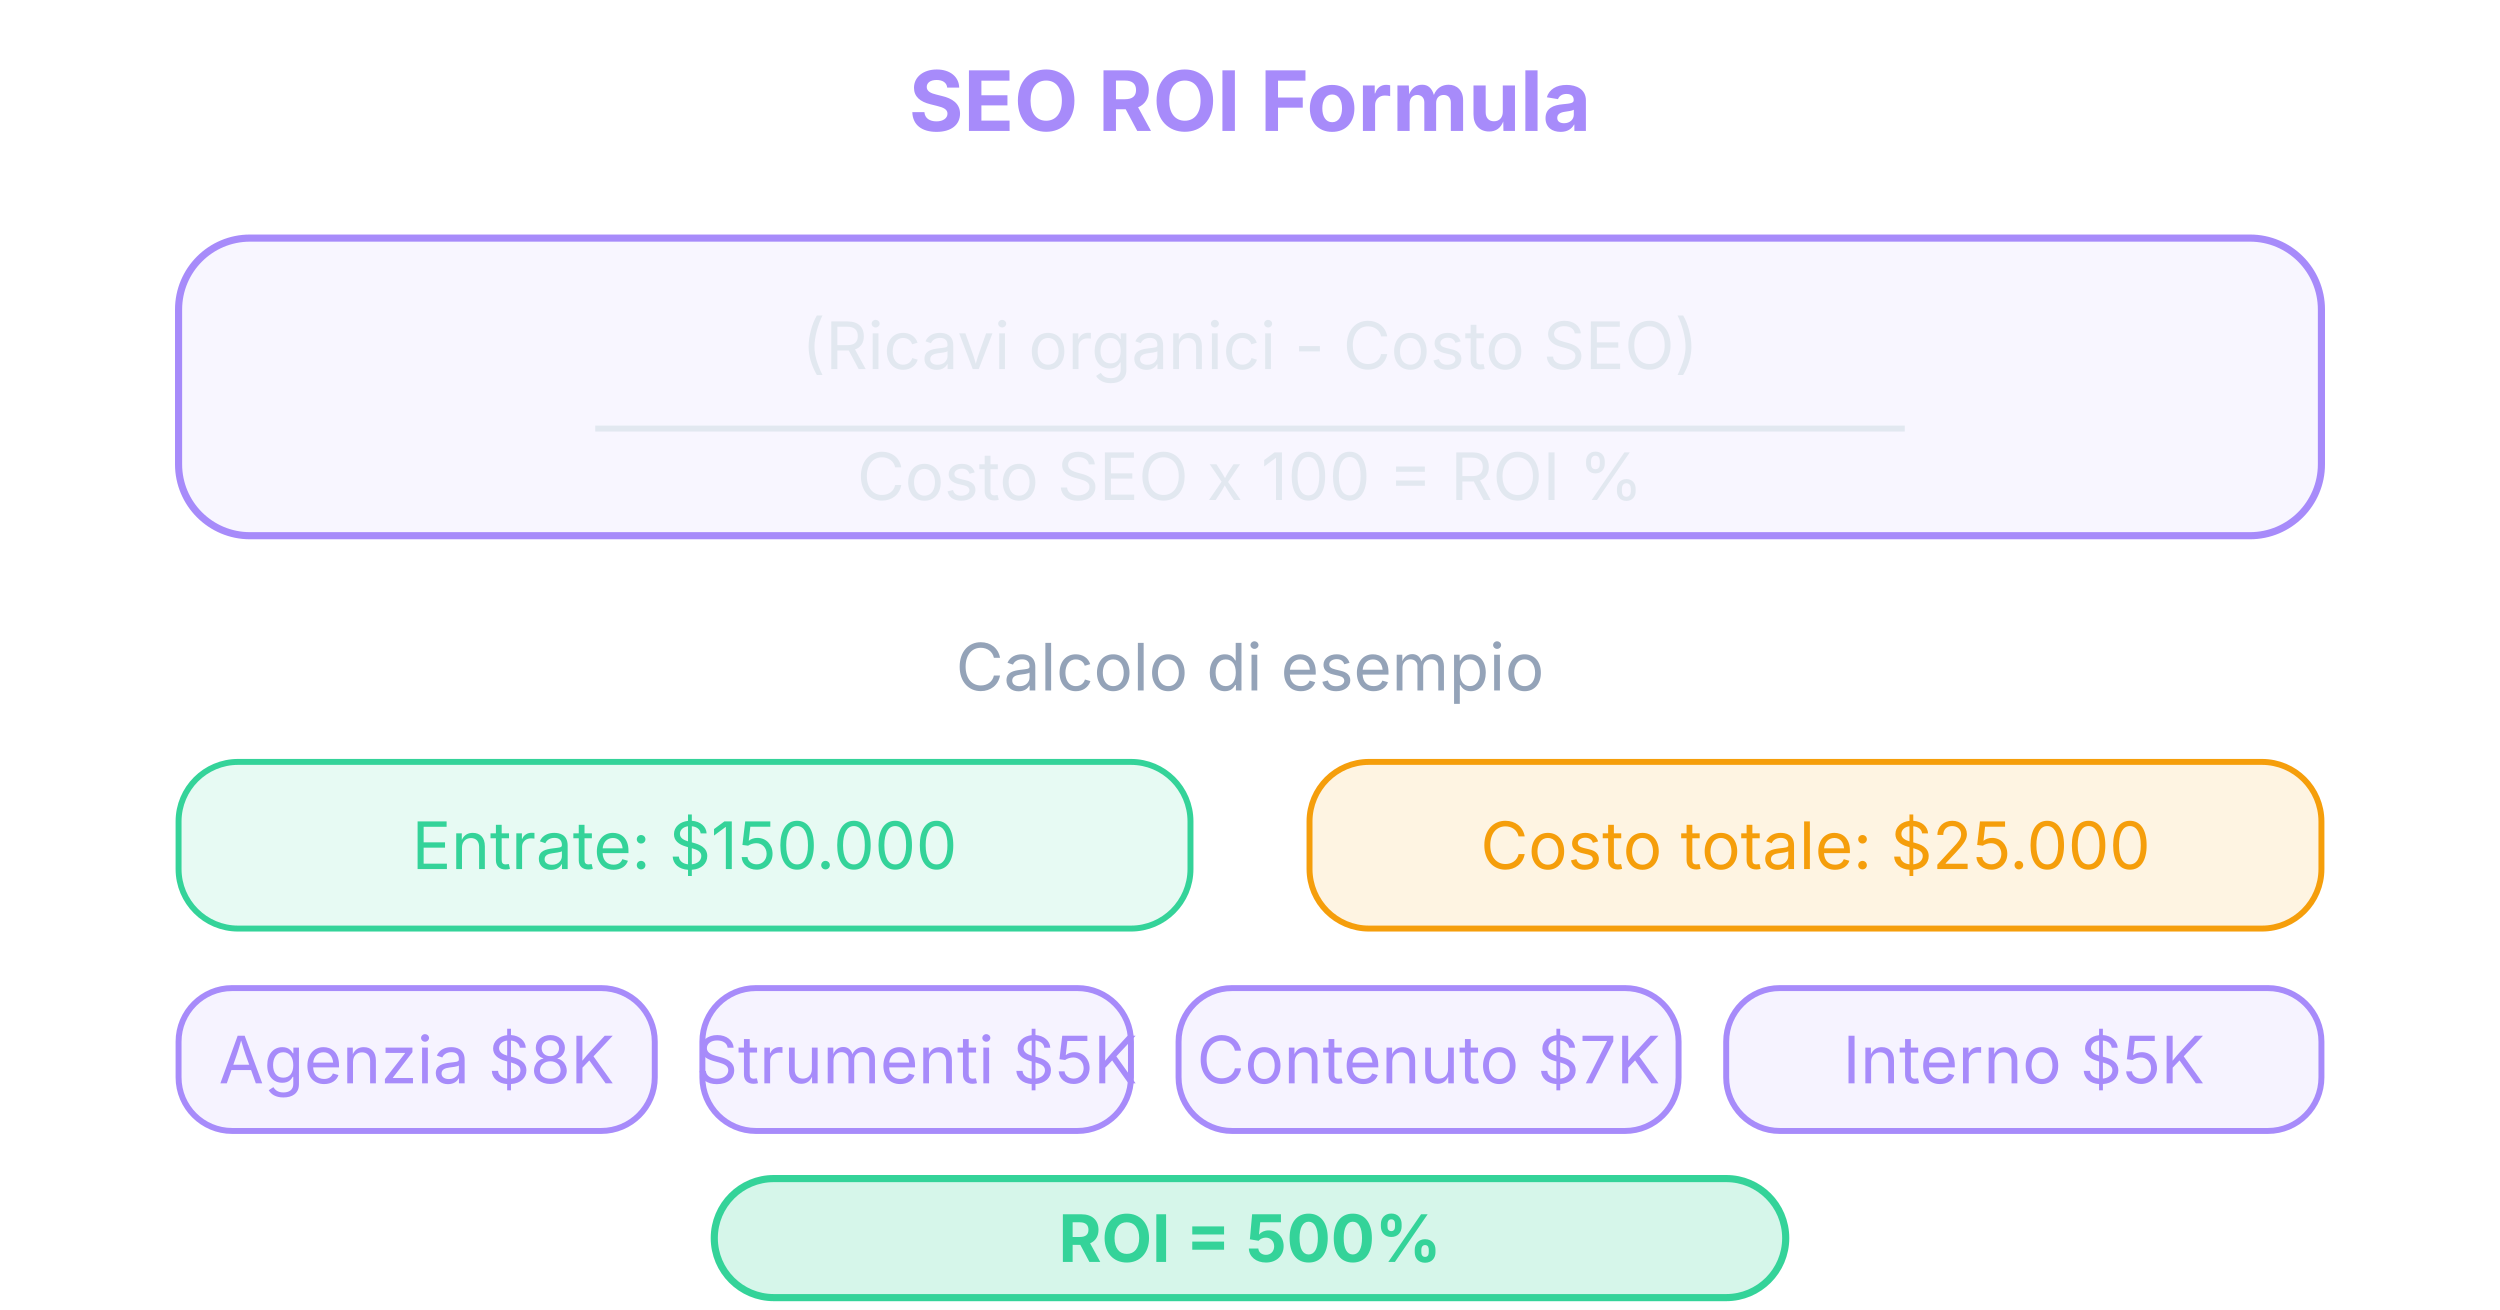
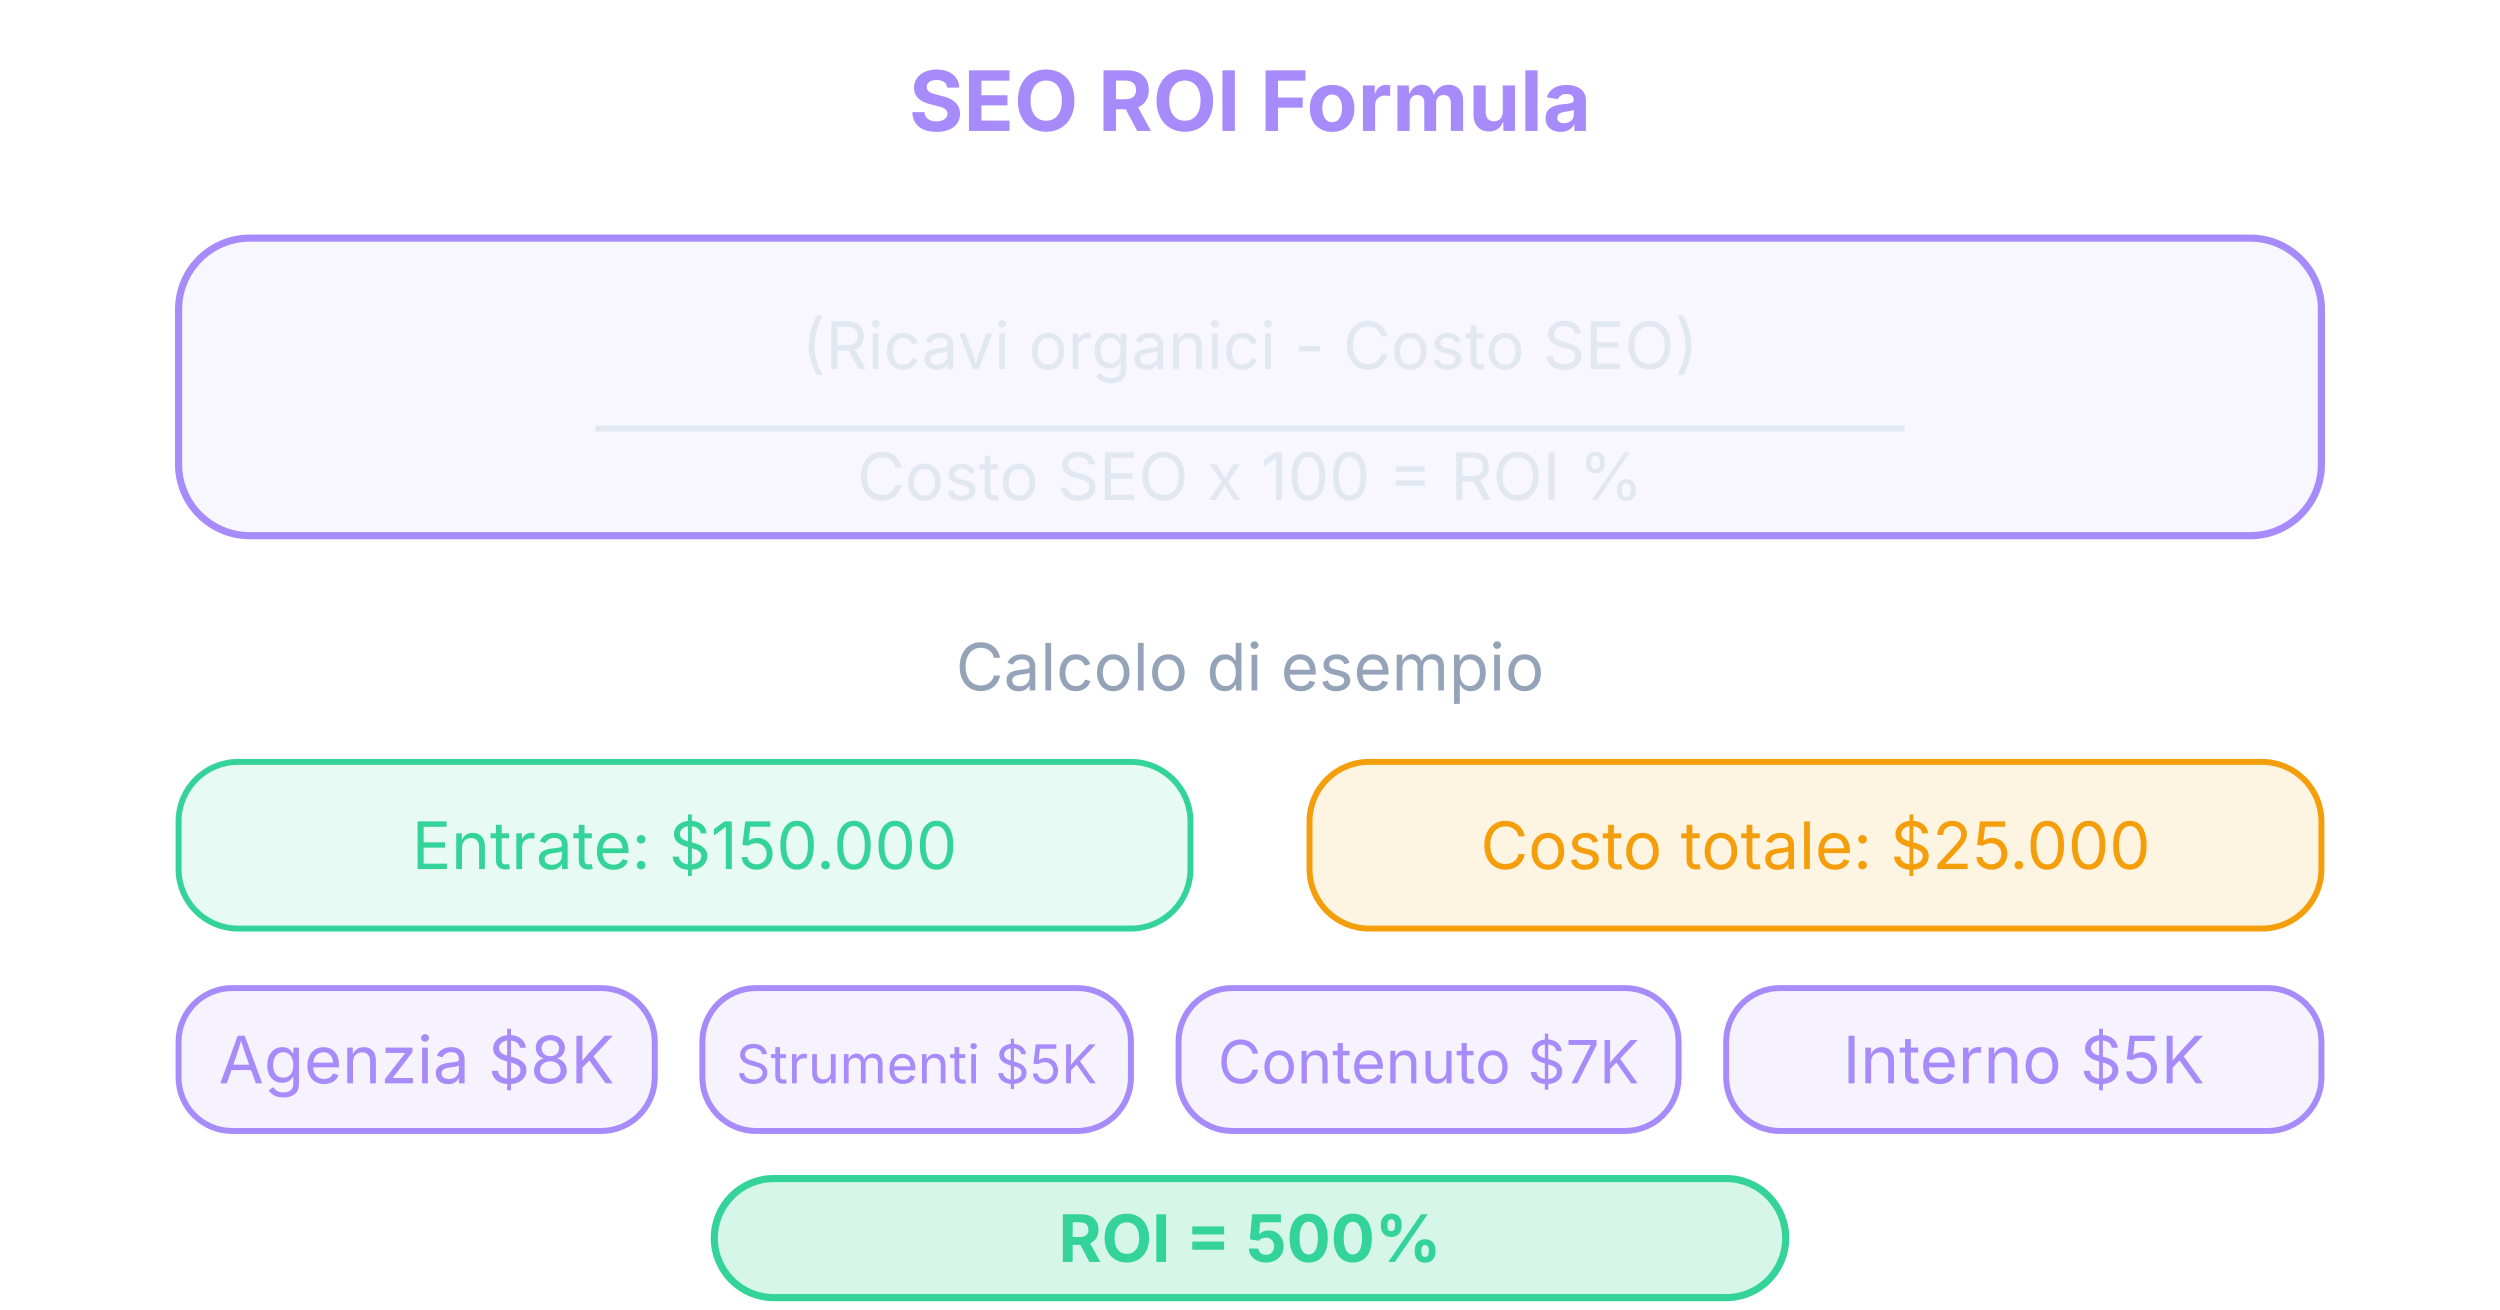
<svg xmlns="http://www.w3.org/2000/svg" viewBox="0 0 420 220" fill="none">
  <text x="210" y="22" text-anchor="middle" font-family="Inter, -apple-system, BlinkMacSystemFont, 'Segoe UI', Roboto, sans-serif" font-size="14" font-weight="bold" fill="#a78bfa">SEO ROI Formula</text>
  <rect x="30" y="40" width="360" height="50" rx="12" stroke="#a78bfa" stroke-width="1.2" fill="#a78bfa" fill-opacity="0.08" />
  <text x="210" y="62" text-anchor="middle" font-family="Inter, -apple-system, BlinkMacSystemFont, 'Segoe UI', Roboto, sans-serif" font-size="11" fill="#e2e8f0">(Ricavi organici - Costo SEO)</text>
  <line x1="100" y1="72" x2="320" y2="72" stroke="#e2e8f0" stroke-width="1" />
  <text x="210" y="84" text-anchor="middle" font-family="Inter, -apple-system, BlinkMacSystemFont, 'Segoe UI', Roboto, sans-serif" font-size="11" fill="#e2e8f0">Costo SEO x 100 = ROI %</text>
  <text x="210" y="116" text-anchor="middle" font-family="Inter, -apple-system, BlinkMacSystemFont, 'Segoe UI', Roboto, sans-serif" font-size="11" fill="#94a3b8">Calcolo di esempio</text>
  <g transform="translate(30,128)">
    <rect width="170" height="28" rx="10" fill="#34d399" fill-opacity="0.12" stroke="#34d399" stroke-width="1" />
    <text x="85" y="18" text-anchor="middle" font-family="Inter, -apple-system, BlinkMacSystemFont, 'Segoe UI', Roboto, sans-serif" font-size="11" fill="#34d399">Entrate: $150.000</text>
  </g>
  <g transform="translate(220,128)">
    <rect width="170" height="28" rx="10" fill="#f59e0b" fill-opacity="0.12" stroke="#f59e0b" stroke-width="1" />
    <text x="85" y="18" text-anchor="middle" font-family="Inter, -apple-system, BlinkMacSystemFont, 'Segoe UI', Roboto, sans-serif" font-size="11" fill="#f59e0b">Costo totale: $25.000</text>
  </g>
  <g transform="translate(30,166)">
    <rect width="80" height="24" rx="9" fill="#a78bfa" fill-opacity="0.1" stroke="#a78bfa" stroke-width="1" />
    <text x="40" y="16" text-anchor="middle" font-family="Inter, -apple-system, BlinkMacSystemFont, 'Segoe UI', Roboto, sans-serif" font-size="11" fill="#a78bfa">Agenzia $8K</text>
  </g>
  <g transform="translate(118,166)">
    <rect width="72" height="24" rx="9" fill="#a78bfa" fill-opacity="0.1" stroke="#a78bfa" stroke-width="1" />
-     <text x="36" y="16" text-anchor="middle" font-family="Inter, -apple-system, BlinkMacSystemFont, 'Segoe UI', Roboto, sans-serif" font-size="11" fill="#a78bfa">Strumenti $5K</text>
+     <text x="36" y="16" text-anchor="middle" font-family="Inter, -apple-system, BlinkMacSystemFont, 'Segoe UI', Roboto, sans-serif" font-size="9" fill="#a78bfa">Strumenti $5K</text>
  </g>
  <g transform="translate(198,166)">
    <rect width="84" height="24" rx="9" fill="#a78bfa" fill-opacity="0.1" stroke="#a78bfa" stroke-width="1" />
-     <text x="42" y="16" text-anchor="middle" font-family="Inter, -apple-system, BlinkMacSystemFont, 'Segoe UI', Roboto, sans-serif" font-size="11" fill="#a78bfa">Contenuto $7K</text>
+     <text x="42" y="16" text-anchor="middle" font-family="Inter, -apple-system, BlinkMacSystemFont, 'Segoe UI', Roboto, sans-serif" font-size="10" fill="#a78bfa">Contenuto $7K</text>
  </g>
  <g transform="translate(290,166)">
    <rect width="100" height="24" rx="9" fill="#a78bfa" fill-opacity="0.1" stroke="#a78bfa" stroke-width="1" />
    <text x="50" y="16" text-anchor="middle" font-family="Inter, -apple-system, BlinkMacSystemFont, 'Segoe UI', Roboto, sans-serif" font-size="11" fill="#a78bfa">Interno $5K</text>
  </g>
  <rect x="120" y="198" width="180" height="20" rx="10" fill="#34d399" fill-opacity="0.2" stroke="#34d399" stroke-width="1.2" />
  <text x="210" y="212" text-anchor="middle" font-family="Inter, -apple-system, BlinkMacSystemFont, 'Segoe UI', Roboto, sans-serif" font-size="11" font-weight="bold" fill="#34d399">ROI = 500%</text>
</svg>
